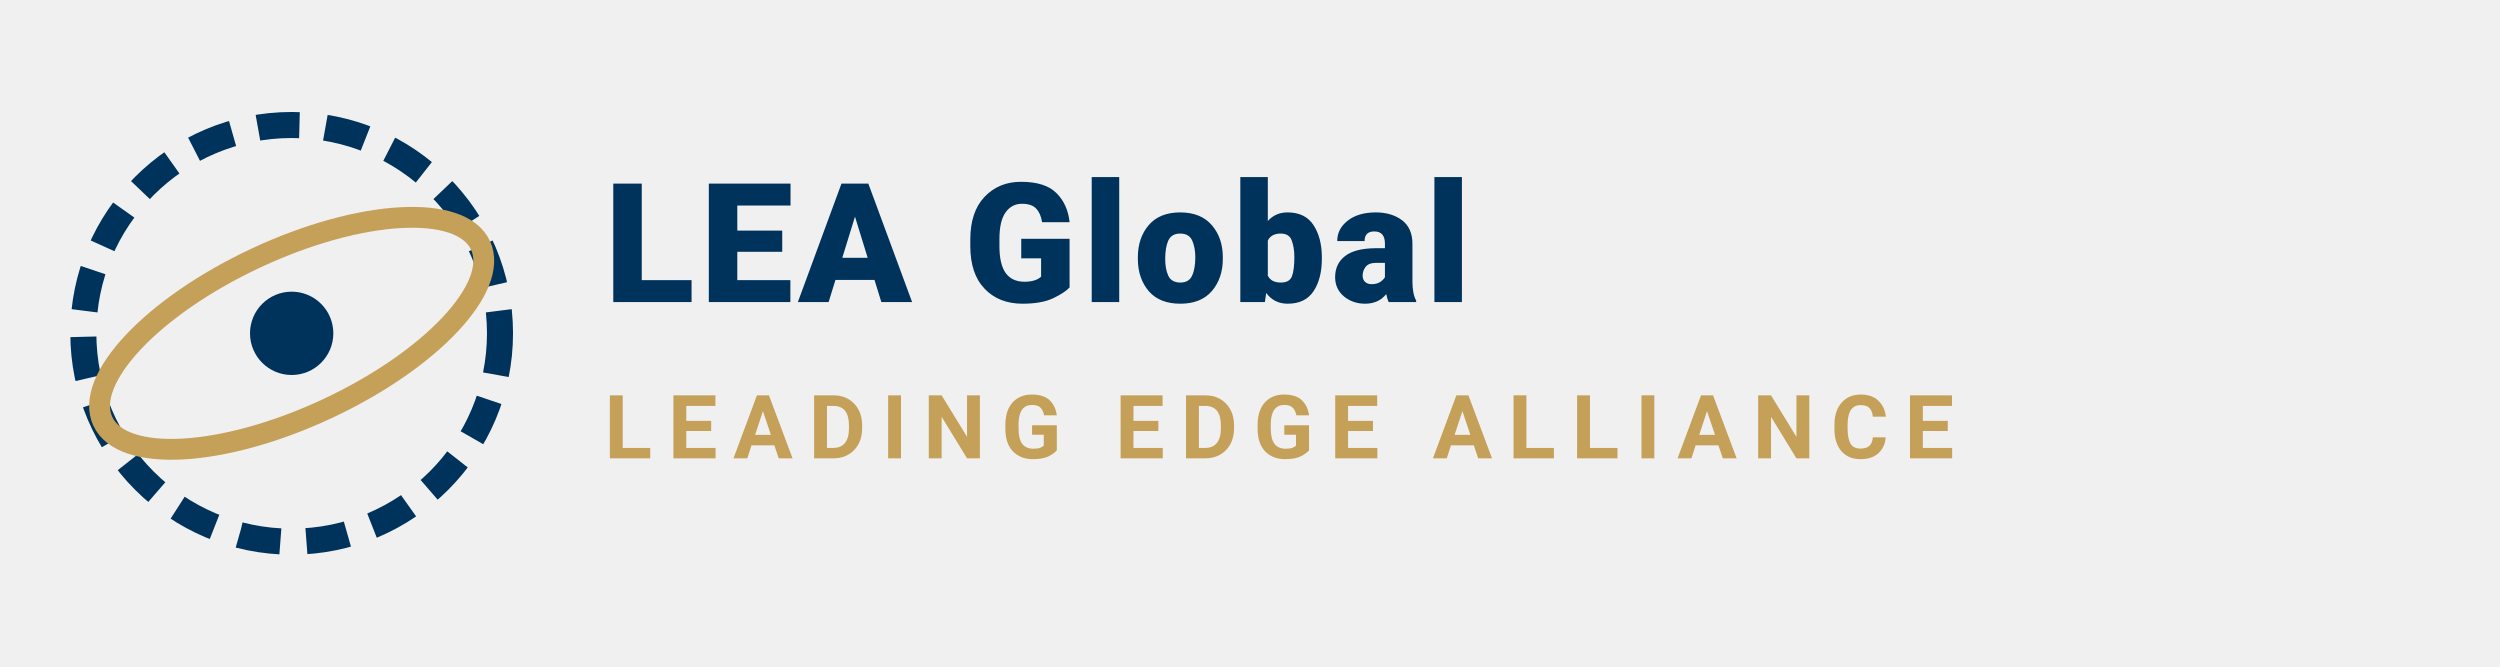
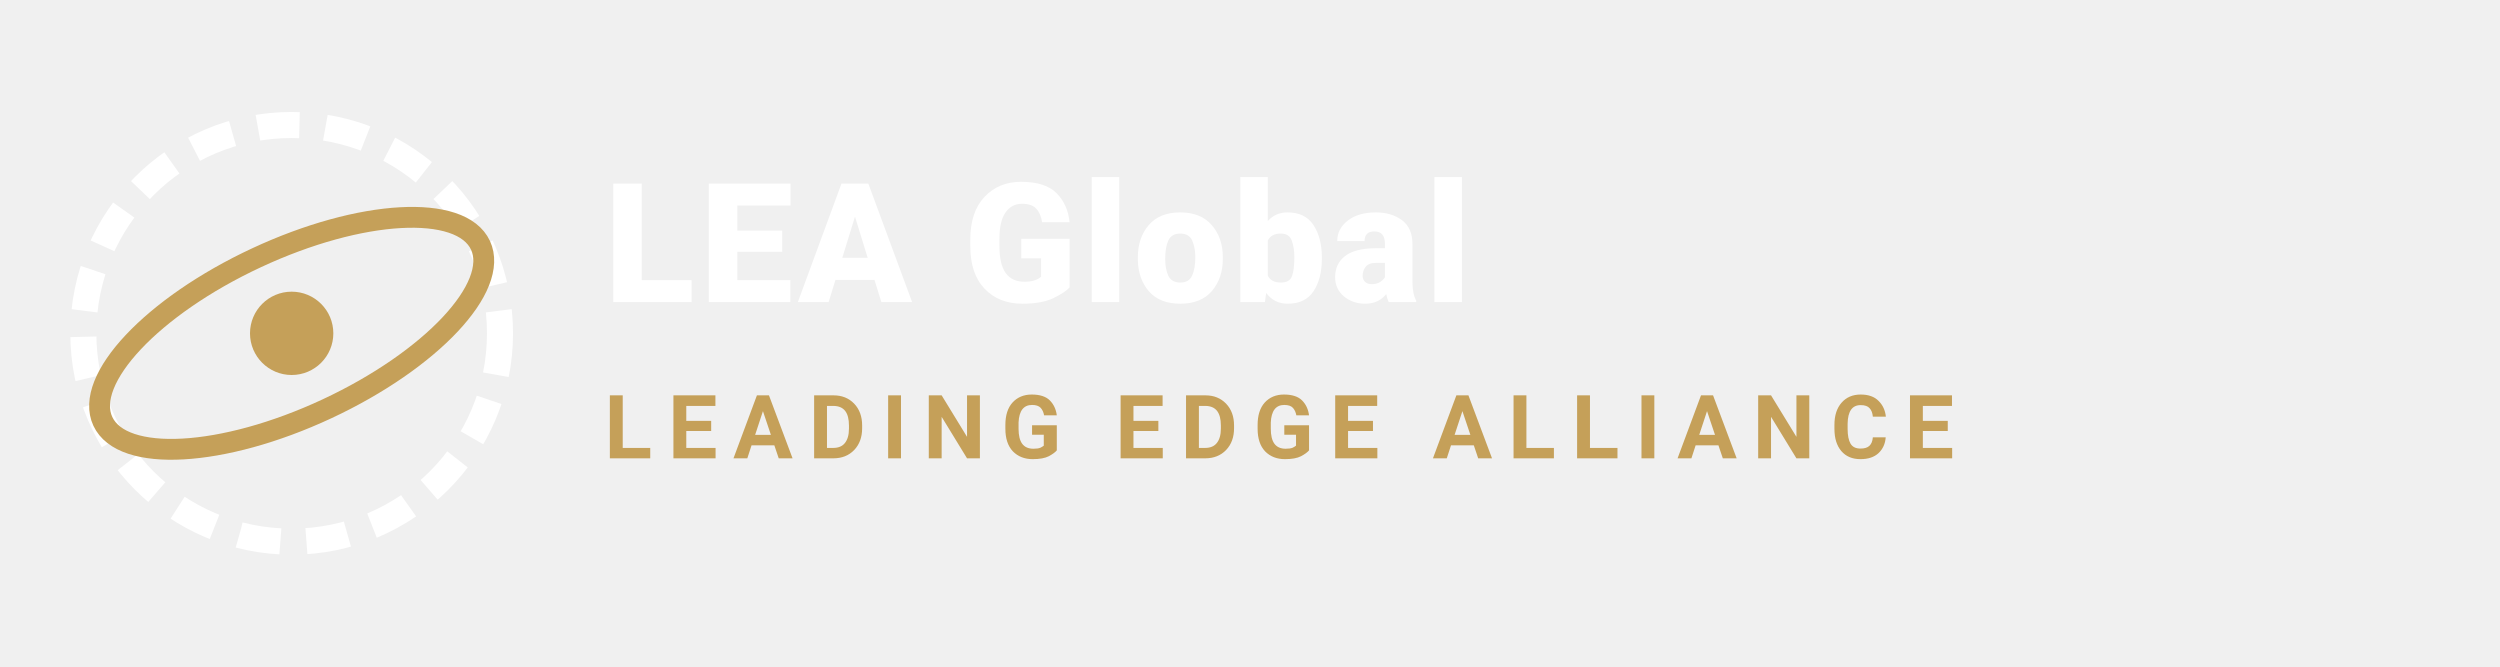
<svg xmlns="http://www.w3.org/2000/svg" viewBox="0 0 240 64" fill="none">
  <g transform="translate(4, 8)">
-     <circle cx="24" cy="24" r="20" stroke="#00335B" stroke-width="2.5" stroke-dasharray="4 2.5" fill="none" />
+     <circle cx="24" cy="24" r="20" stroke="#FFFFFF" stroke-width="2.5" stroke-dasharray="4 2.5" fill="none" />
    <ellipse cx="24" cy="24" rx="20" ry="8" stroke="#C5A059" stroke-width="2" fill="none" transform="rotate(-25 24 24)" />
-     <circle cx="24" cy="24" r="4" fill="#00335B" />
+     <circle cx="24" cy="24" r="4" fill="#C5A059" />
  </g>
-   <text x="58" y="29" font-family="system-ui, -apple-system, 'Segoe UI', Roboto, 'Helvetica Neue', Arial, sans-serif" font-weight="800" font-size="16" fill="#00335B" letter-spacing="0.5">LEA Global</text>
+   <text x="58" y="29" font-family="system-ui, -apple-system, 'Segoe UI', Roboto, 'Helvetica Neue', Arial, sans-serif" font-weight="800" font-size="16" fill="#FFFFFF" letter-spacing="0.5">LEA Global</text>
  <text x="58" y="44" font-family="system-ui, -apple-system, 'Segoe UI', Roboto, 'Helvetica Neue', Arial, sans-serif" font-weight="700" font-size="8.5" fill="#C5A059" letter-spacing="1.5">LEADING EDGE ALLIANCE</text>
</svg>
